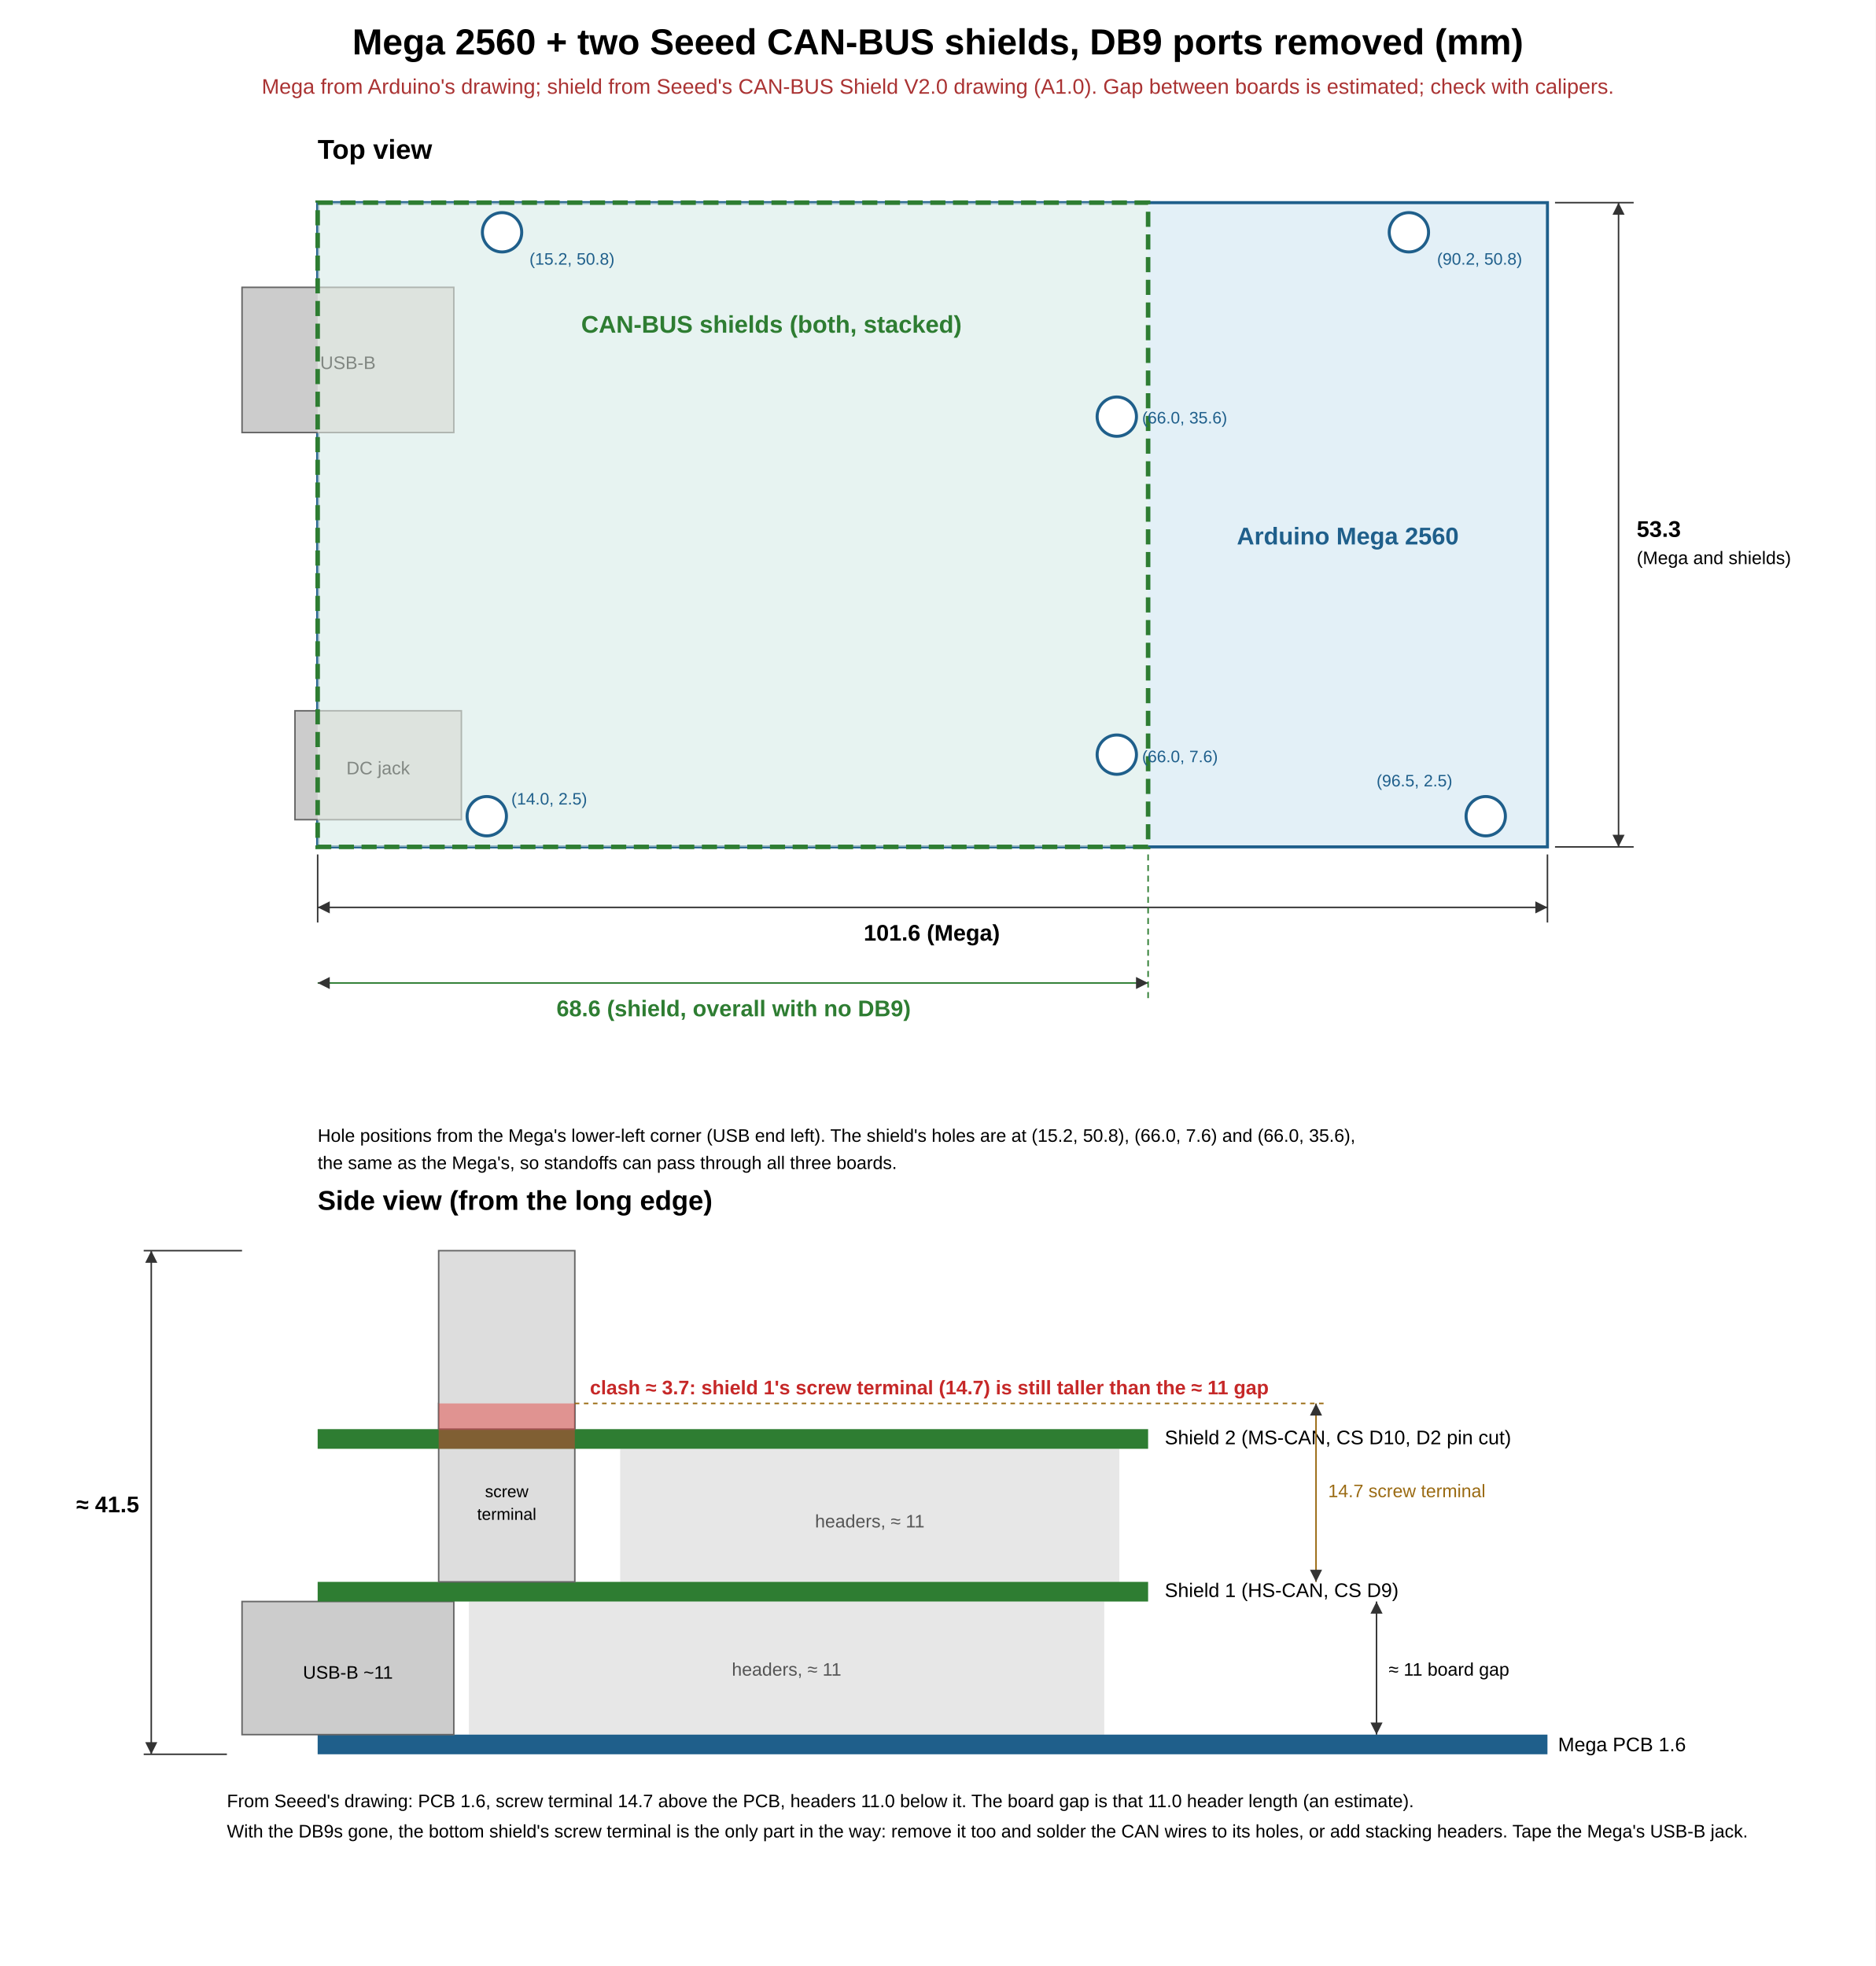
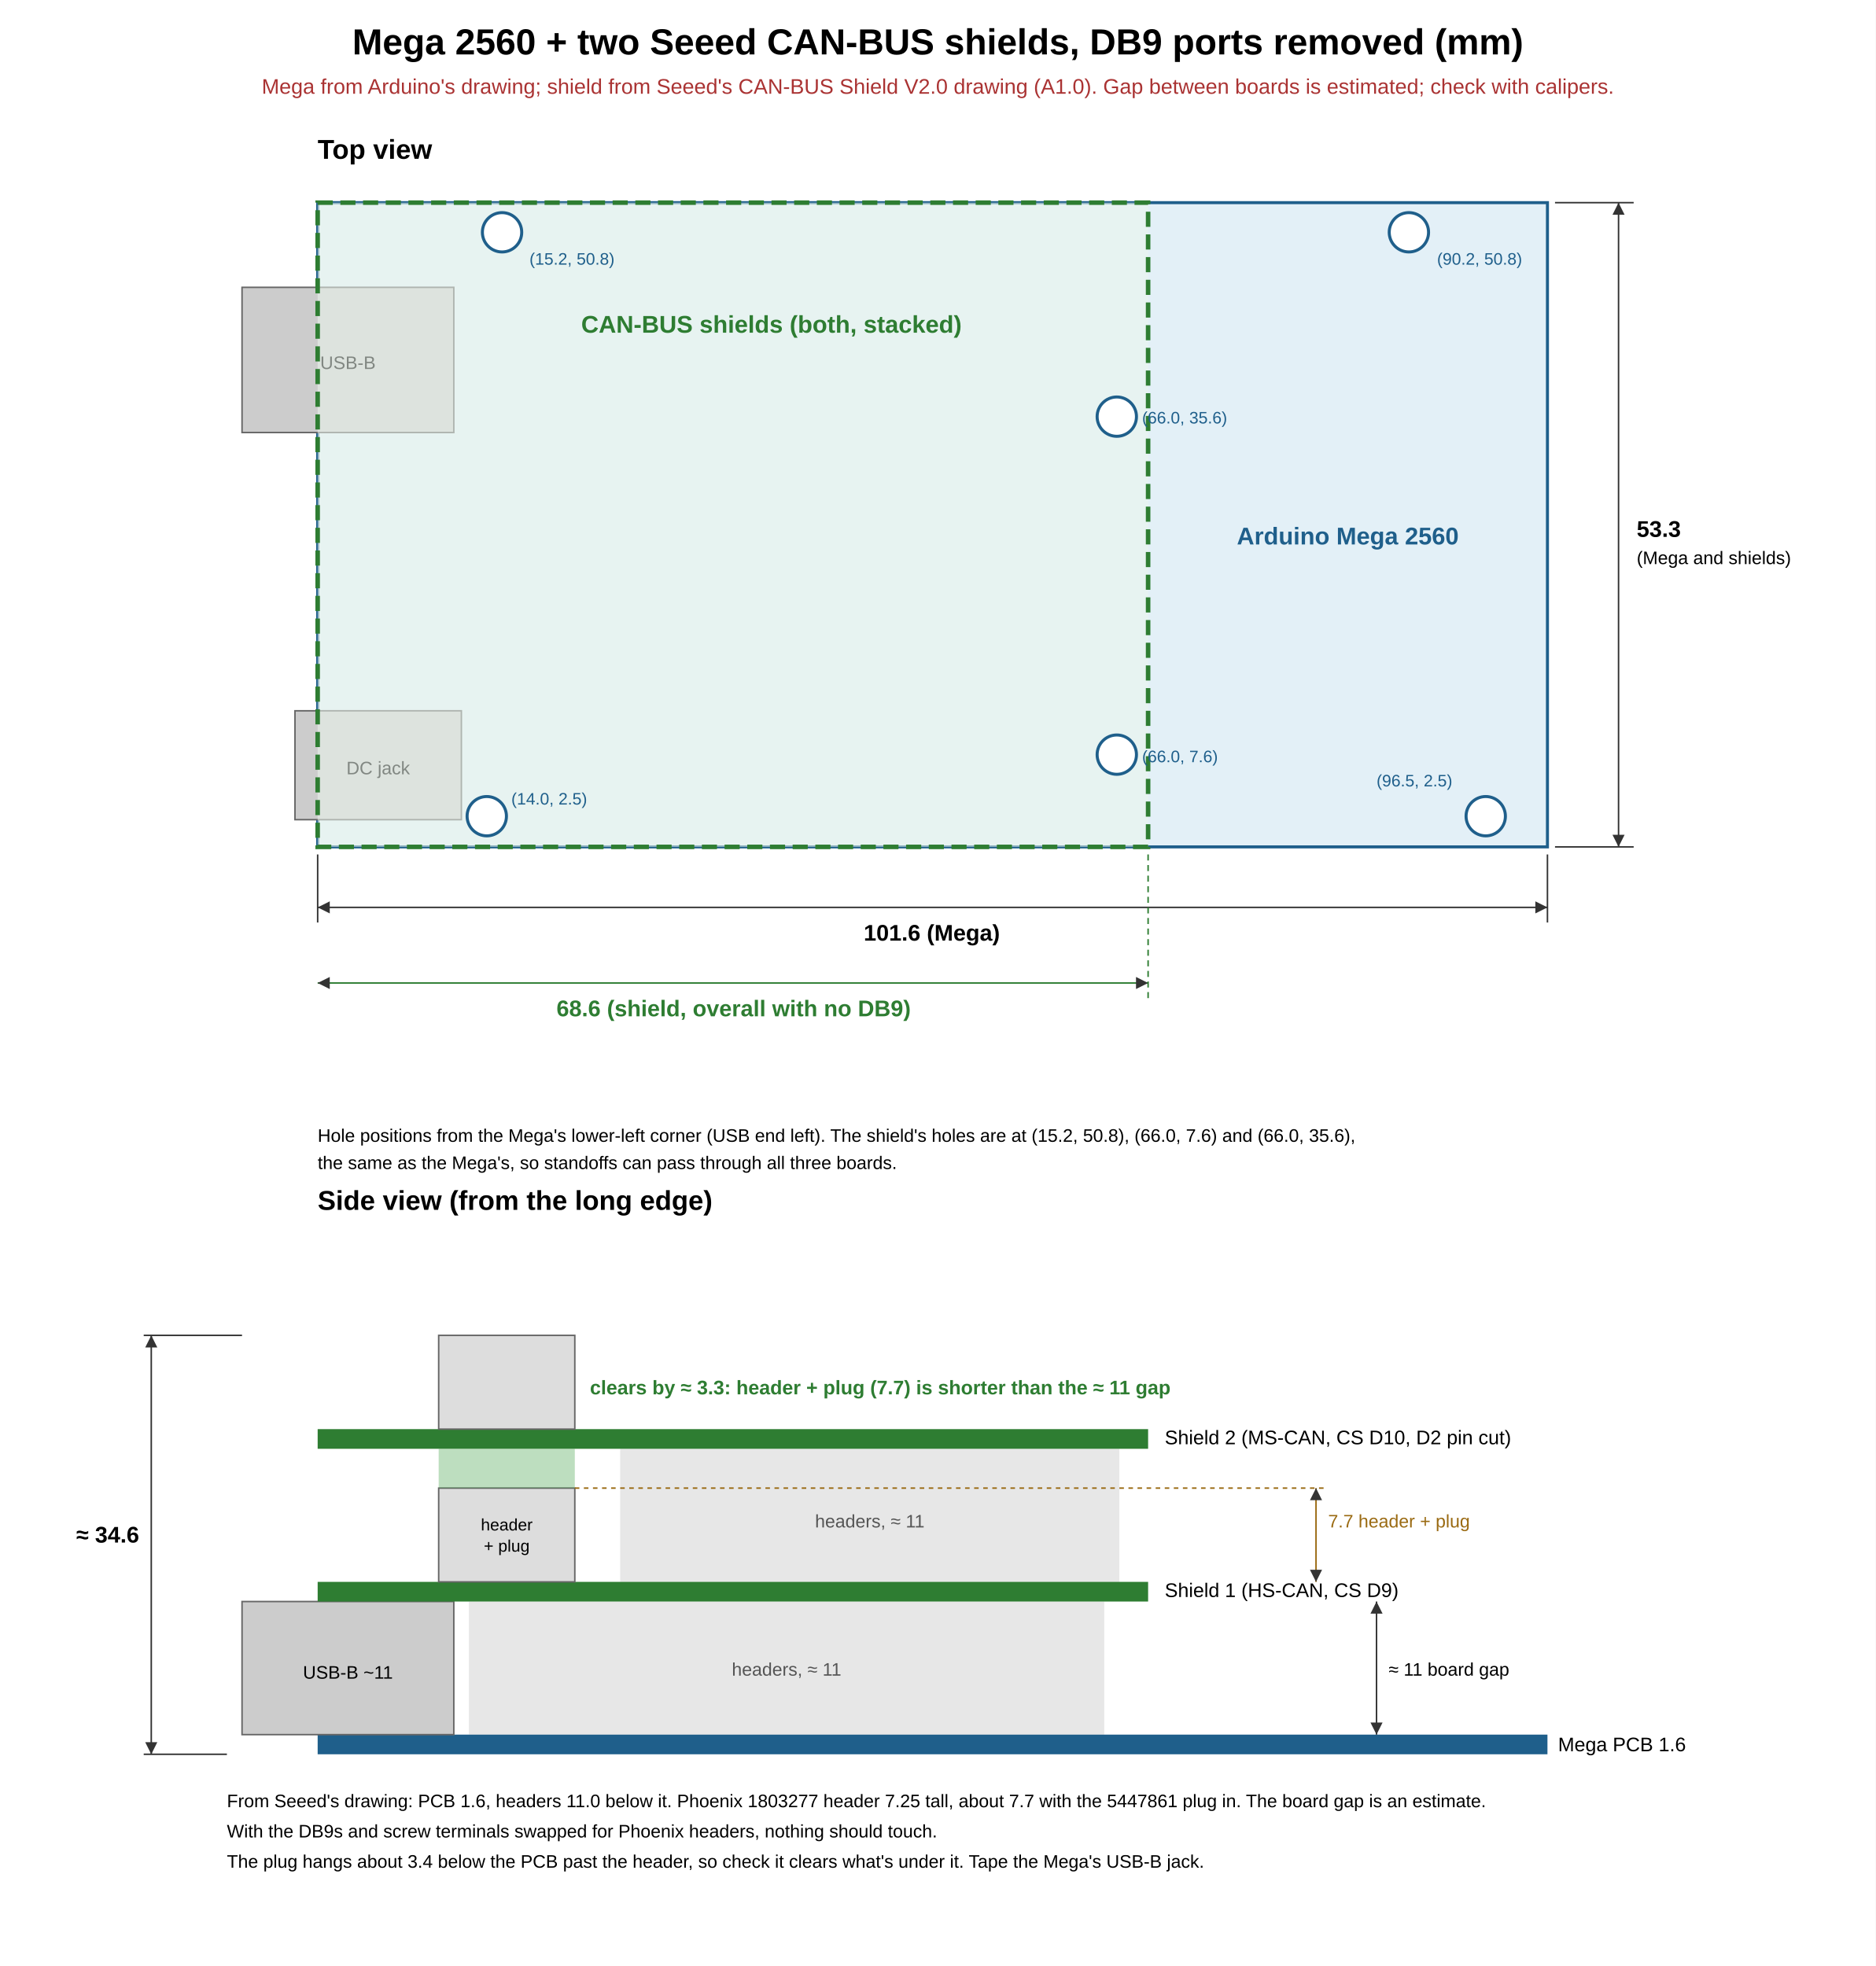
<svg xmlns="http://www.w3.org/2000/svg" width="1240" height="1300" viewBox="0 0 1240 1300" font-family="Arial, Helvetica, sans-serif">
  <defs>
    <marker id="a" viewBox="0 0 10 10" refX="10" refY="5" markerWidth="8" markerHeight="8" orient="auto-start-reverse">
      <path d="M0 0L10 5L0 10z" fill="#333" />
    </marker>
  </defs>
  <rect width="1240" height="1300" fill="#fff" />
  <text x="620" y="36" text-anchor="middle" font-size="24" font-weight="bold">Mega 2560 + two Seeed CAN-BUS shields, DB9 ports removed (mm)</text>
  <text x="620" y="62" text-anchor="middle" font-size="14" fill="#a33">Mega from Arduino's drawing; shield from Seeed's CAN-BUS Shield V2.0 drawing (A1.0). Gap between boards is estimated; check with calipers.</text>
  <text x="210" y="105" font-size="18" font-weight="bold">Top view</text>
  <g transform="translate(210,560)">
    <rect x="0" y="-426" width="813" height="426" fill="#e3f0f7" stroke="#1f5f8b" stroke-width="2" />
    <text x="681" y="-200" text-anchor="middle" font-size="16" fill="#1f5f8b" font-weight="bold">Arduino Mega 2560</text>
    <rect x="-50" y="-370" width="140" height="96" fill="#ccc" stroke="#666" />
    <text x="20" y="-316" text-anchor="middle" font-size="12">USB-B</text>
    <rect x="-15" y="-90" width="110" height="72" fill="#ccc" stroke="#666" />
    <text x="40" y="-48" text-anchor="middle" font-size="12">DC jack</text>
    <rect x="0" y="-426" width="549" height="426" fill="#eaf5ec" fill-opacity="0.55" stroke="#2e7d32" stroke-width="3" stroke-dasharray="10 5" />
    <text x="300" y="-340" text-anchor="middle" font-size="16" fill="#2e7d32" font-weight="bold">CAN-BUS shields (both, stacked)</text>
    <g fill="#fff" stroke="#1f5f8b" stroke-width="2">
      <circle cx="111.8" cy="-20.3" r="13" />
      <circle cx="121.9" cy="-406.4" r="13" />
      <circle cx="528.3" cy="-61" r="13" />
      <circle cx="528.3" cy="-284.5" r="13" />
      <circle cx="721.4" cy="-406.4" r="13" />
      <circle cx="772.2" cy="-20.3" r="13" />
    </g>
    <g font-size="11" fill="#1f5f8b">
      <text x="128" y="-28">(14.0, 2.5)</text>
      <text x="140" y="-385">(15.2, 50.8)</text>
      <text x="545" y="-56">(66.0, 7.6)</text>
      <text x="545" y="-280">(66.0, 35.6)</text>
      <text x="740" y="-385">(90.2, 50.8)</text>
      <text x="700" y="-40">(96.5, 2.5)</text>
    </g>
    <line x1="0" y1="40" x2="813" y2="40" stroke="#333" marker-start="url(#a)" marker-end="url(#a)" />
    <line x1="0" y1="5" x2="0" y2="50" stroke="#333" />
    <line x1="813" y1="5" x2="813" y2="50" stroke="#333" />
    <text x="406" y="62" text-anchor="middle" font-size="15" font-weight="bold">101.6 (Mega)</text>
    <line x1="0" y1="90" x2="549" y2="90" stroke="#2e7d32" marker-start="url(#a)" marker-end="url(#a)" />
    <line x1="549" y1="5" x2="549" y2="100" stroke="#2e7d32" stroke-dasharray="4 3" />
    <text x="275" y="112" text-anchor="middle" font-size="15" font-weight="bold" fill="#2e7d32">68.6 (shield, overall with no DB9)</text>
    <line x1="860" y1="-426" x2="860" y2="0" stroke="#333" marker-start="url(#a)" marker-end="url(#a)" />
    <line x1="818" y1="-426" x2="870" y2="-426" stroke="#333" />
    <line x1="818" y1="0" x2="870" y2="0" stroke="#333" />
    <text x="872" y="-205" font-size="15" font-weight="bold">53.3</text>
    <text x="872" y="-187" font-size="12">(Mega and shields)</text>
    <text x="0" y="195" font-size="12">Hole positions from the Mega's lower-left corner (USB end left). The shield's holes are at (15.2, 50.8), (66.0, 7.6) and (66.0, 35.6),</text>
    <text x="0" y="213" font-size="12">the same as the Mega's, so standoffs can pass through all three boards.</text>
  </g>
  <text x="210" y="800" font-size="18" font-weight="bold">Side view (from the long edge)</text>
  <g transform="translate(210,1160)">
    <rect x="0" y="-13" width="813" height="13" fill="#1f5f8b" />
    <text x="820" y="-2" font-size="13">Mega PCB 1.6</text>
    <rect x="-50" y="-101" width="140" height="88" fill="#ccc" stroke="#666" />
    <text x="20" y="-50" text-anchor="middle" font-size="12">USB-B ~11</text>
    <rect x="100" y="-101" width="420" height="88" fill="#333" opacity="0.12" />
    <text x="310" y="-52" text-anchor="middle" font-size="12" fill="#555">headers, ≈ 11</text>
    <rect x="0" y="-114" width="549" height="13" fill="#2e7d32" />
    <text x="560" y="-104" font-size="13">Shield 1 (HS-CAN, CS D9)</text>
-     <rect x="80" y="-232" width="90" height="118" fill="#ddd" stroke="#666" />
-     <text x="125" y="-170" text-anchor="middle" font-size="11">screw</text>
-     <text x="125" y="-155" text-anchor="middle" font-size="11">terminal</text>
+     <rect x="80" y="-176" width="90" height="62" fill="#ddd" stroke="#666" />
+     <text x="125" y="-148" text-anchor="middle" font-size="11">header</text>
+     <text x="125" y="-134" text-anchor="middle" font-size="11">+ plug</text>
    <rect x="200" y="-202" width="330" height="88" fill="#333" opacity="0.12" />
    <text x="365" y="-150" text-anchor="middle" font-size="12" fill="#555">headers, ≈ 11</text>
    <rect x="0" y="-215" width="549" height="13" fill="#2e7d32" />
    <text x="560" y="-205" font-size="13">Shield 2 (MS-CAN, CS D10, D2 pin cut)</text>
-     <rect x="80" y="-333" width="90" height="118" fill="#ddd" stroke="#666" />
-     <rect x="80" y="-232" width="90" height="30" fill="#e53935" opacity="0.45" />
-     <text x="180" y="-238" font-size="13" fill="#c62828" font-weight="bold">clash ≈ 3.7: shield 1's screw terminal (14.7) is still taller than the ≈ 11 gap</text>
-     <line x1="-110" y1="0" x2="-110" y2="-333" stroke="#333" marker-start="url(#a)" marker-end="url(#a)" />
+     <rect x="80" y="-277" width="90" height="62" fill="#ddd" stroke="#666" />
+     <rect x="80" y="-202" width="90" height="26" fill="#43a047" opacity="0.35" />
+     <text x="180" y="-238" font-size="13" fill="#2e7d32" font-weight="bold">clears by ≈ 3.3: header + plug (7.7) is shorter than the ≈ 11 gap</text>
+     <line x1="-110" y1="0" x2="-110" y2="-277" stroke="#333" marker-start="url(#a)" marker-end="url(#a)" />
    <line x1="-115" y1="0" x2="-60" y2="0" stroke="#333" />
-     <line x1="-115" y1="-333" x2="-50" y2="-333" stroke="#333" />
-     <text x="-118" y="-160" text-anchor="end" font-size="15" font-weight="bold">≈ 41.5</text>
+     <line x1="-115" y1="-277" x2="-50" y2="-277" stroke="#333" />
+     <text x="-118" y="-140" text-anchor="end" font-size="15" font-weight="bold">≈ 34.6</text>
    <line x1="700" y1="-13" x2="700" y2="-101" stroke="#333" marker-start="url(#a)" marker-end="url(#a)" />
    <text x="708" y="-52" font-size="12">≈ 11 board gap</text>
-     <line x1="660" y1="-114" x2="660" y2="-232" stroke="#9a6a12" marker-start="url(#a)" marker-end="url(#a)" />
-     <line x1="170" y1="-232" x2="665" y2="-232" stroke="#9a6a12" stroke-dasharray="3 3" />
-     <text x="668" y="-170" font-size="12" fill="#9a6a12">14.7 screw terminal</text>
-     <text x="-60" y="35" font-size="12">From Seeed's drawing: PCB 1.6, screw terminal 14.7 above the PCB, headers 11.0 below it. The board gap is that 11.0 header length (an estimate).</text>
-     <text x="-60" y="55" font-size="12">With the DB9s gone, the bottom shield's screw terminal is the only part in the way: remove it too and solder the CAN wires to its holes, or add stacking headers. Tape the Mega's USB-B jack.</text>
+     <line x1="660" y1="-114" x2="660" y2="-176" stroke="#9a6a12" marker-start="url(#a)" marker-end="url(#a)" />
+     <line x1="170" y1="-176" x2="665" y2="-176" stroke="#9a6a12" stroke-dasharray="3 3" />
+     <text x="668" y="-150" font-size="12" fill="#9a6a12">7.7 header + plug</text>
+     <text x="-60" y="35" font-size="12">From Seeed's drawing: PCB 1.6, headers 11.0 below it. Phoenix 1803277 header 7.25 tall, about 7.7 with the 5447861 plug in. The board gap is an estimate.</text>
+     <text x="-60" y="55" font-size="12">With the DB9s and screw terminals swapped for Phoenix headers, nothing should touch.</text>
+     <text x="-60" y="75" font-size="12">The plug hangs about 3.4 below the PCB past the header, so check it clears what's under it. Tape the Mega's USB-B jack.</text>
  </g>
</svg>
